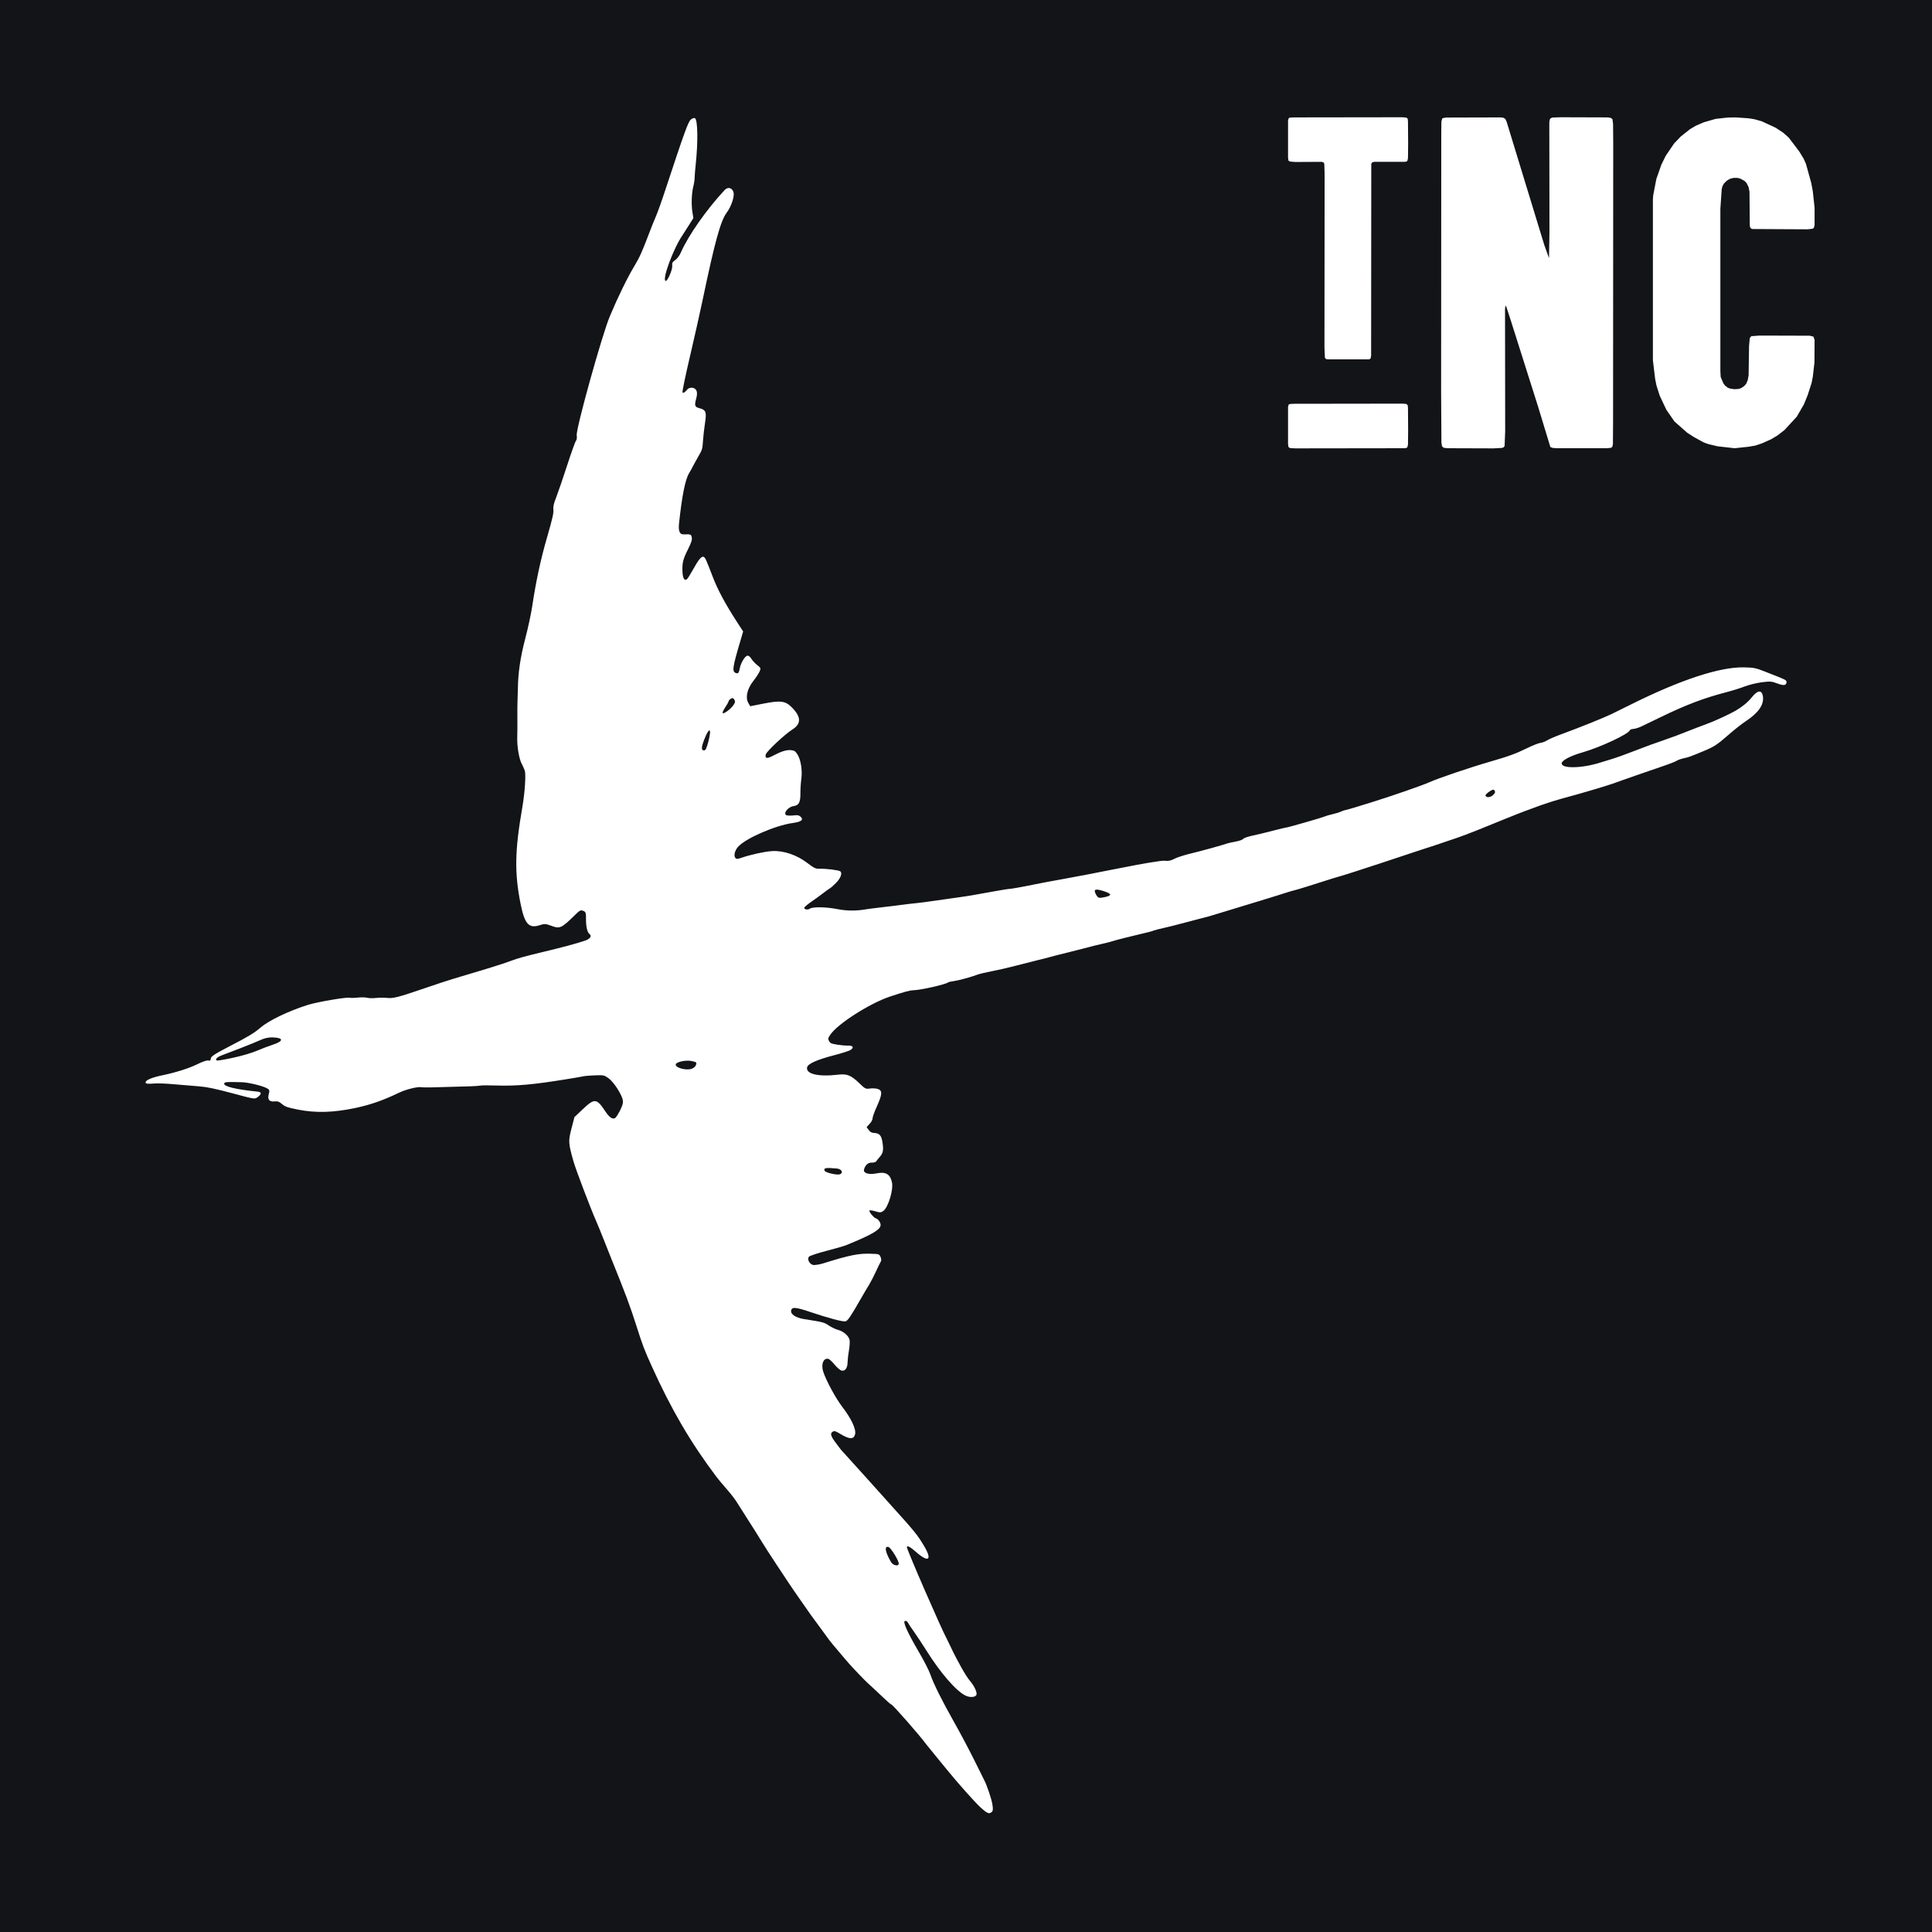
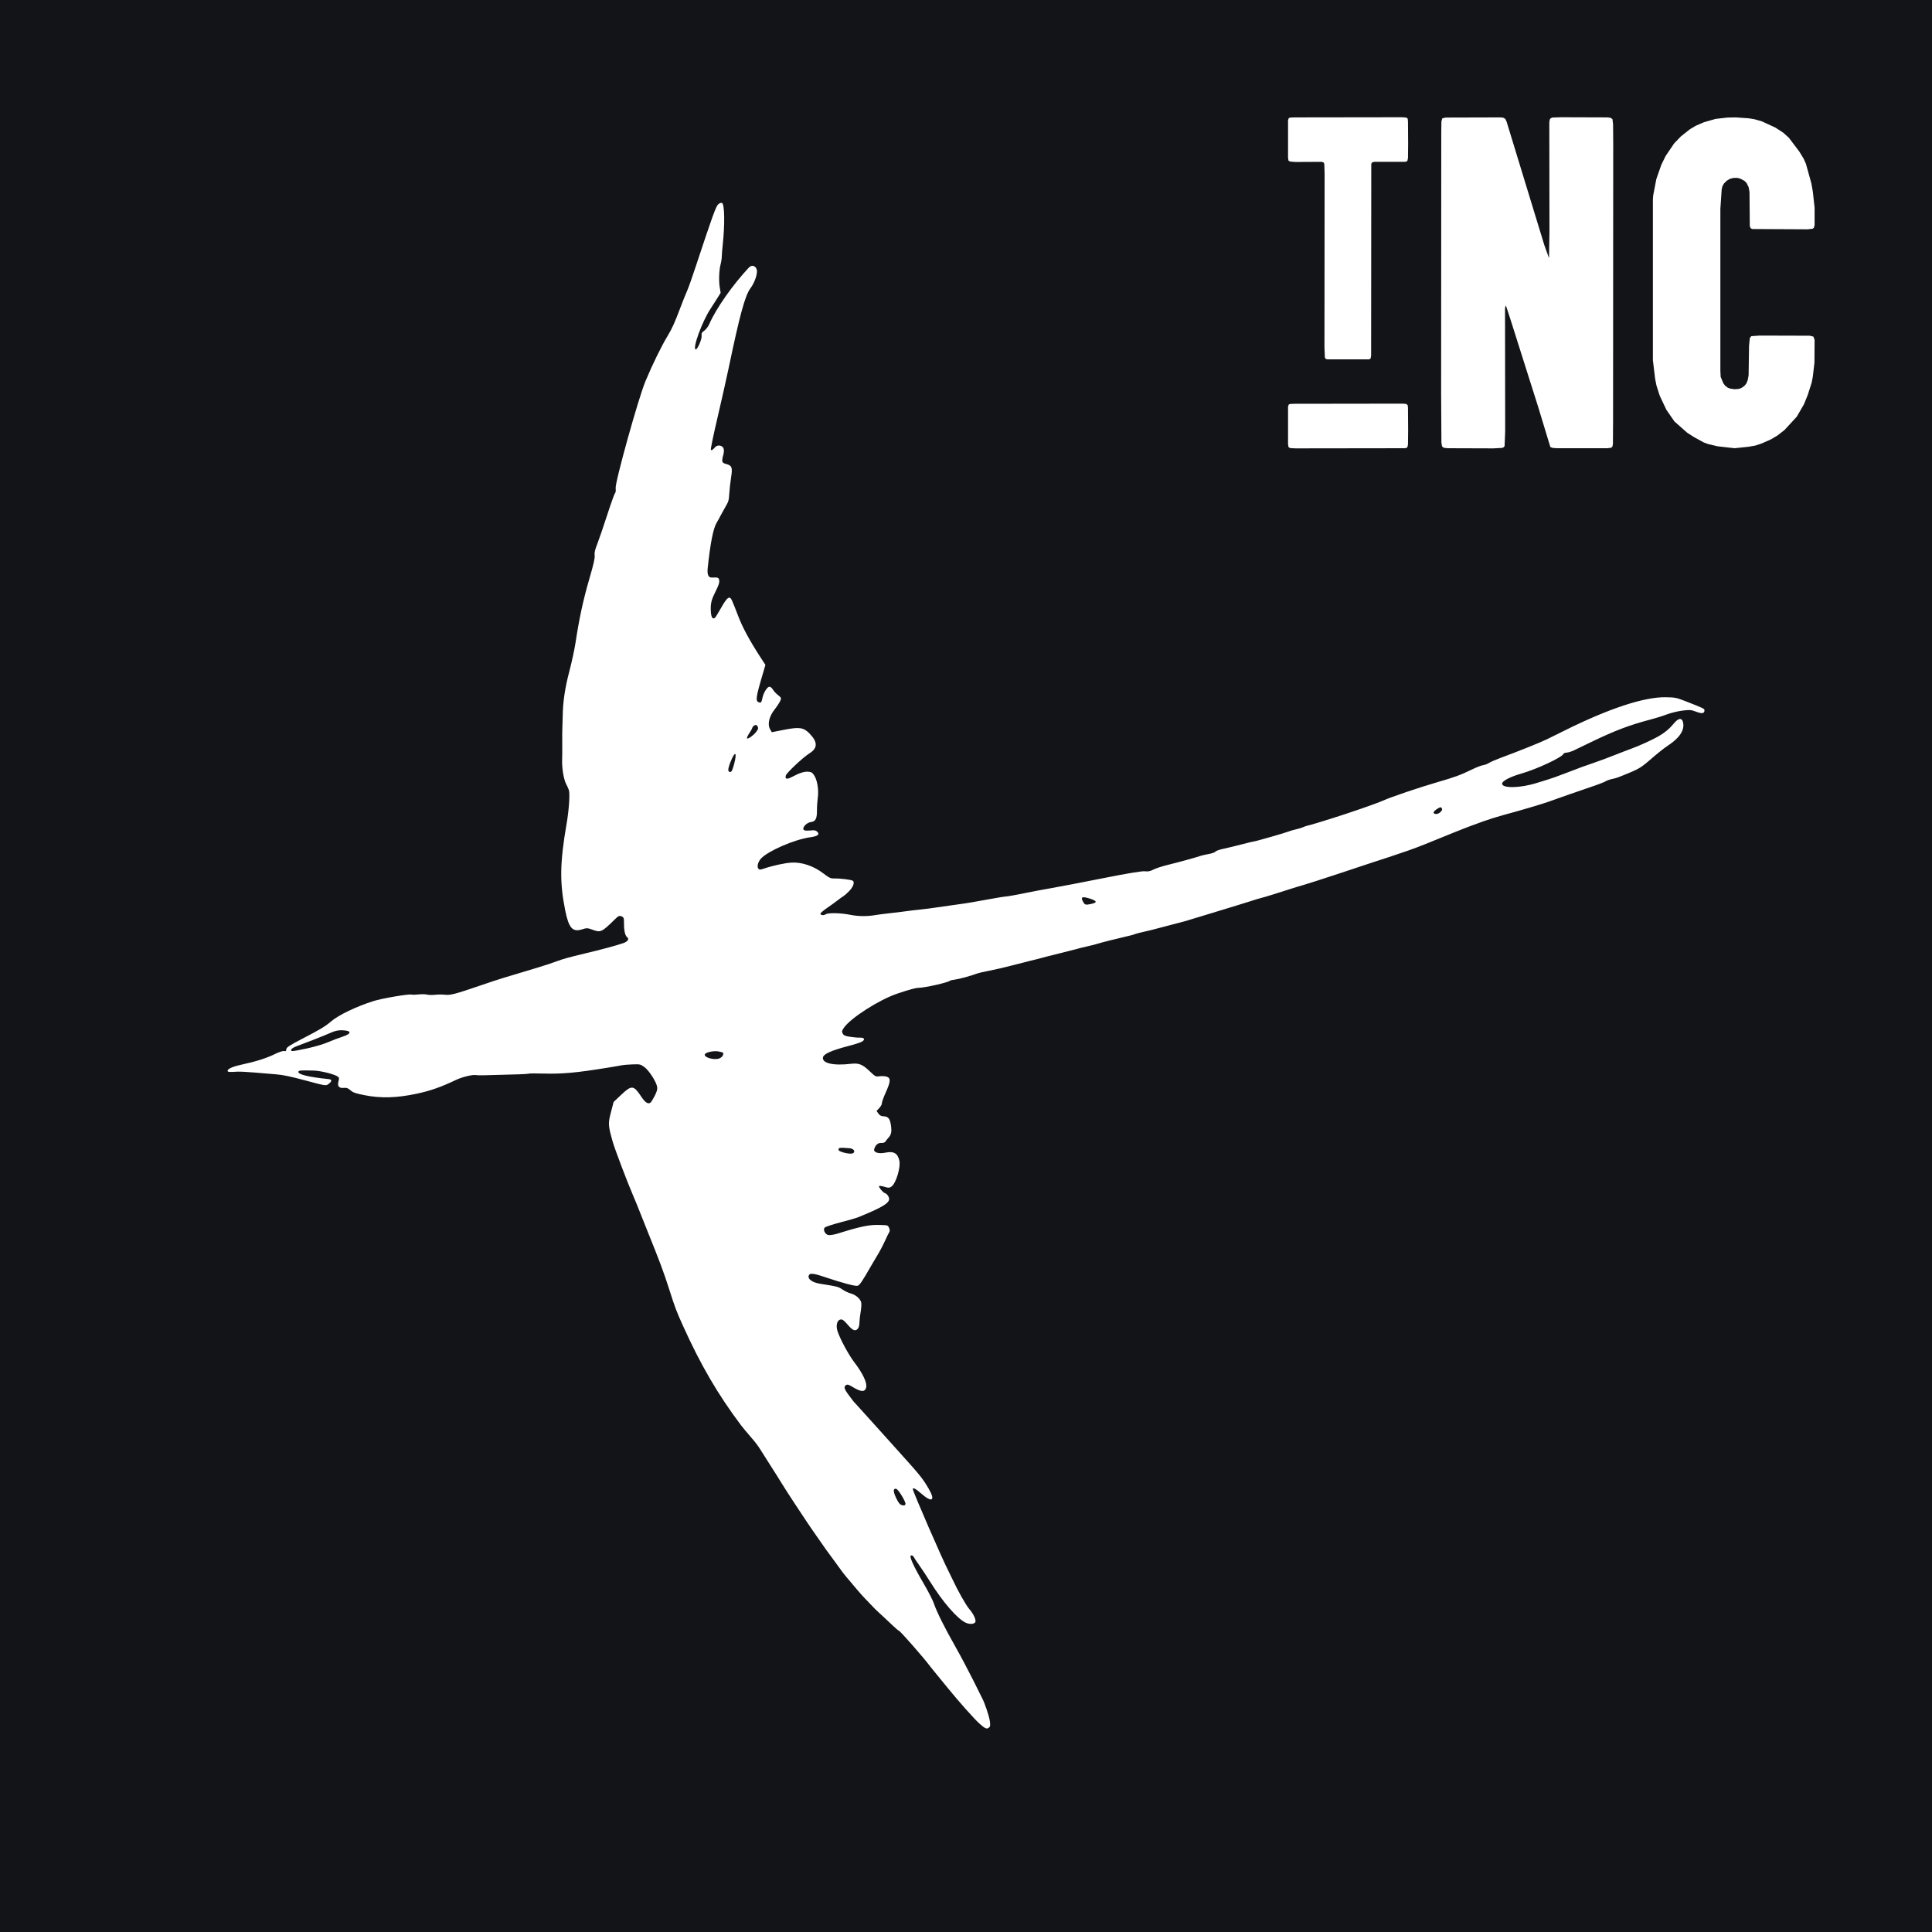
<svg xmlns="http://www.w3.org/2000/svg" viewBox="0 0 1300 1300" width="1300" height="1300" role="img" aria-label="The New Critic">
-   <path fill="#121417" fill-rule="evenodd" d="M0 0H1300V1300H0Z M867.2 79.4 868.4 79.1 871.0 79.0 943.6 78.9 946.2 79.1 947.2 79.8 947.4 81.7 947.5 96.8 947.4 106.4 947.0 108.2 946.4 108.7 945.0 108.9 924.6 108.9 923.3 109.3 922.7 110.2 922.6 239.2 922.3 241.1 921.4 241.8 893.5 241.8 892.2 241.6 891.5 240.7 891.2 233.9 891.3 117.2 891.1 110.3 890.6 109.3 889.3 108.9 871.6 109.0 868.0 108.7 867.0 108.1 866.7 106.2 866.7 84.1 866.7 81.0Z M867.2 272.1 868.4 271.8 871.0 271.7 943.6 271.6 946.2 271.8 947.2 272.6 947.4 274.4 947.5 289.5 947.4 299.1 947.0 300.9 946.4 301.4 945.0 301.6 871.6 301.7 868.0 301.5 867.0 300.8 866.7 298.9 866.7 276.9 866.7 273.7Z M970.5 79.6 972.8 79.1 1009.5 79.0 1011.5 79.2 1012.9 80.0 1013.8 82.0 1039.1 164.8 1042.3 173.7 1042.6 155.8 1042.5 82.3 1042.8 80.4 1043.4 79.6 1044.5 79.1 1050.2 78.9 1081.8 79.0 1083.8 79.3 1085.0 80.2 1085.4 83.6 1085.5 96.8 1085.4 282.8 1085.3 298.9 1084.9 300.6 1084.1 301.3 1081.4 301.6 1047.6 301.6 1044.8 301.4 1043.2 300.8 1035.0 273.8 1016.6 215.7 1013.6 206.5 1013.0 205.6 1012.7 207.9 1012.8 290.2 1012.4 300.2 1011.7 301.0 1010.7 301.4 1004.9 301.7 974.1 301.6 971.4 301.3 970.3 300.3 969.9 297.8 969.7 263.9 969.8 89.0 969.9 81.7Z M1162.4 79.1 1167.9 79.0 1176.6 79.6 1180.4 80.2 1185.4 81.6 1194.7 85.9 1199.9 89.3 1203.7 92.7 1210.8 102.1 1213.7 106.9 1215.2 110.3 1218.8 123.3 1219.8 128.8 1221.0 139.8 1221.0 151.5 1220.5 153.3 1219.7 153.9 1216.4 154.3 1179.0 154.1 1178.0 153.6 1177.4 152.2 1177.2 129.1 1176.6 125.9 1175.2 123.1 1173.8 121.7 1171.0 120.2 1169.1 119.7 1166.5 119.7 1164.1 120.3 1161.9 121.6 1160.0 123.5 1159.0 125.3 1158.5 127.3 1157.6 140.5 1157.6 249.5 1157.8 253.6 1159.6 257.9 1160.7 259.4 1162.6 260.9 1164.3 261.5 1167.1 261.9 1169.9 261.7 1171.7 261.1 1173.7 259.7 1175.0 258.2 1176.0 255.8 1176.6 252.6 1176.9 232.7 1177.4 227.5 1178.4 226.2 1184.0 225.8 1217.8 225.9 1220.2 226.5 1221.0 228.7 1220.9 244.0 1219.8 253.5 1219.0 257.6 1216.3 266.0 1213.8 272.1 1209.0 280.4 1200.7 289.4 1195.9 293.1 1191.7 295.6 1185.4 298.4 1181.2 299.8 1176.6 300.6 1167.2 301.6 1155.7 300.3 1149.4 298.8 1146.4 297.7 1140.0 294.2 1135.3 291.2 1126.7 283.6 1121.3 275.8 1116.8 266.3 1114.6 259.4 1113.7 254.9 1112.2 242.4 1112.2 134.2 1112.4 131.5 1114.5 120.5 1117.9 110.8 1120.8 104.9 1126.5 96.5 1131.0 91.8 1137.2 86.9 1141.1 84.6 1146.4 82.3 1154.4 80.0Z M659.98 1216.35C656.18 1212.95 644.00 1199.26 636.59 1190.07C634.91 1187.99 631.29 1183.60 628.59 1180.29C625.86 1176.96 623.36 1173.91 623.05 1173.46C619.05 1167.93 600.93 1147.24 599.80 1146.94C599.36 1146.82 597.38 1145.16 595.42 1143.26C593.50 1141.41 590.05 1138.19 587.80 1136.11C585.50 1134.07 582.83 1131.53 581.80 1130.50C576.65 1125.29 571.64 1119.91 568.98 1116.74C561.40 1107.85 558.15 1103.91 557.38 1102.74C556.90 1102.04 554.31 1098.48 551.61 1094.84C548.92 1091.21 546.17 1087.49 545.55 1086.58C544.94 1085.67 541.87 1081.29 538.72 1076.83C535.59 1072.38 531.91 1066.99 530.52 1064.87C529.14 1062.77 525.35 1057.03 522.11 1052.18C518.86 1047.27 514.62 1040.69 512.64 1037.48C510.70 1034.26 506.60 1027.74 503.55 1023.01C500.50 1018.23 497.09 1012.87 495.97 1011.08C494.88 1009.28 492.28 1005.80 490.18 1003.40C485.75 998.29 483.23 995.24 481.96 993.56C464.71 970.68 451.62 948.29 438.49 919.17C433.56 908.34 432.39 905.23 428.16 891.92C424.00 878.85 420.83 870.38 411.56 847.48C408.85 840.75 406.02 833.60 405.24 831.60C404.47 829.58 402.63 825.13 401.16 821.70C396.97 812.08 387.50 787.10 385.86 781.40C382.43 769.24 382.33 767.79 384.53 759.38L386.53 751.67L392.21 746.29C400.05 738.88 401.50 739.00 407.28 747.77C410.06 752.03 412.35 753.50 414.10 752.15C414.63 751.75 416.04 749.49 417.26 747.12C418.91 743.73 419.36 742.25 419.09 740.46C418.61 736.76 412.97 728.01 409.52 725.55C406.51 723.43 406.27 723.37 400.61 723.57C397.38 723.67 393.82 723.95 392.71 724.19C391.56 724.44 386.89 725.27 382.37 725.99C358.59 729.87 347.97 730.82 333.55 730.42C328.60 730.25 323.87 730.27 323.02 730.50C322.17 730.68 319.08 730.88 316.19 730.96C313.29 731.04 308.78 731.18 306.18 731.24C292.20 731.71 284.64 731.83 283.65 731.57C281.47 731.02 273.45 732.92 268.95 735.06C257.49 740.52 249.72 743.26 239.15 745.53C224.39 748.66 212.45 749.00 200.45 746.62C193.32 745.20 191.84 744.66 189.78 742.90C187.80 741.22 186.96 740.94 184.89 741.12C181.20 741.51 179.87 739.89 180.83 736.29C181.52 733.73 181.36 733.24 179.72 732.32C176.57 730.58 167.10 728.30 162.51 728.19C152.27 727.93 151.16 728.01 150.86 729.08C150.35 731.02 158.61 733.06 173.24 734.52C176.19 734.80 176.19 736.19 173.26 738.31C171.40 739.67 171.28 739.65 156.09 735.57C144.84 732.56 139.06 731.35 134.19 731.00C130.60 730.74 123.33 730.13 118.05 729.65C112.76 729.16 106.80 728.88 104.82 729.02C98.80 729.45 97.67 729.26 97.99 728.05C98.38 726.62 102.76 724.86 109.47 723.49C118.70 721.55 127.45 718.76 133.14 715.91C136.13 714.42 139.28 713.35 140.15 713.57C141.36 713.91 141.73 713.61 141.83 712.28C141.93 710.86 144.13 709.41 153.67 704.44C167.14 697.47 170.86 695.25 175.26 691.47C181.02 686.60 193.92 680.38 207.05 676.20C213.20 674.24 233.23 670.81 235.29 671.35C236.04 671.55 238.49 671.51 240.75 671.25C243.03 671.01 245.86 671.05 247.03 671.37C248.20 671.69 250.93 671.76 253.07 671.51C255.21 671.27 258.50 671.25 260.38 671.47C264.54 671.94 267.59 671.17 285.98 664.89C293.81 662.20 302.08 659.47 304.40 658.81C310.13 657.13 323.16 653.21 327.87 651.76C337.93 648.65 339.77 648.04 344.11 646.42C348.80 644.69 353.14 643.50 364.65 640.73C378.07 637.52 387.80 634.93 393.74 632.91C397.04 631.78 398.43 629.80 396.73 628.55C395.18 627.42 394.27 623.66 394.31 618.47C394.35 614.17 394.15 613.52 392.43 612.87C390.81 612.21 390.09 612.55 387.50 615.09C377.54 624.87 376.88 625.17 370.43 622.75C367.24 621.56 366.21 621.52 363.26 622.51C355.93 624.95 353.04 621.82 350.35 608.45C346.11 587.40 346.37 572.59 351.42 543.45C353.14 533.63 353.99 521.06 353.10 518.50C352.74 517.43 351.83 515.37 351.02 513.87C349.22 510.48 347.81 501.99 348.05 495.77C348.13 493.19 348.19 487.63 348.13 483.53C348.07 479.39 348.13 473.92 348.23 471.33C348.35 468.79 348.45 465.27 348.47 463.55C348.56 452.97 350.15 442.16 353.40 429.82C355.26 422.75 357.40 412.87 358.13 407.86C360.74 390.59 363.83 376.25 368.27 360.98C371.68 349.22 372.63 345.04 372.35 342.98C372.11 340.94 372.55 338.94 374.33 334.44C375.56 331.22 378.90 321.59 381.66 313.02C384.43 304.46 387.08 297.07 387.56 296.58C388.09 296.06 388.29 294.44 388.07 292.82C387.50 288.52 405.05 225.48 410.33 212.83C415.80 199.80 422.16 186.77 427.03 178.71C430.28 173.34 432.22 169.02 436.79 156.94C438.34 152.80 440.47 147.53 441.50 145.20C442.51 142.90 445.41 134.80 447.88 127.22C460.56 88.82 463.01 82.08 464.79 80.50C465.70 79.67 466.97 79.21 467.59 79.53C469.53 80.48 469.78 95.35 468.10 110.98C467.74 114.15 467.45 117.97 467.41 119.49C467.41 120.98 466.99 123.73 466.50 125.53C465.37 129.87 465.09 137.95 465.92 142.84L466.56 146.72L463.47 151.65C461.78 154.35 459.88 157.32 459.25 158.23C453.03 167.38 445.27 188.33 447.90 189.04C449.11 189.36 452.59 181.44 452.34 178.90C452.14 176.90 452.40 176.35 454.38 174.96C455.64 174.07 457.27 171.91 458.10 169.99C463.09 158.49 475.55 140.76 487.63 127.85C489.75 125.61 492.56 126.25 493.53 129.26C494.42 131.91 492.10 138.94 488.95 143.14C484.82 148.64 480.89 163.04 472.60 202.73C471.01 210.33 467.25 227.03 464.26 239.84C461.23 252.67 458.99 263.51 459.25 263.98C459.72 264.77 460.44 264.32 462.67 261.88C463.29 261.19 464.69 260.75 465.78 260.89C468.70 261.33 469.65 263.63 468.56 267.78C467.17 272.93 467.41 273.80 470.58 274.64C474.99 275.82 475.53 277.15 474.42 284.36C473.86 287.87 473.25 293.37 473.03 296.56C472.72 301.81 472.46 302.76 470.28 306.46C468.99 308.68 467.29 311.79 466.50 313.29C465.74 314.84 464.46 317.14 463.65 318.44C461.07 322.66 458.85 333.81 456.89 352.43C456.38 357.42 457.39 359.71 460.08 359.58C464.62 359.36 465.15 359.58 465.49 361.67C465.76 363.28 465.21 364.96 463.09 369.28C459.57 376.31 458.97 378.69 459.21 384.57C459.41 389.26 460.65 391.22 462.38 389.58C462.85 389.16 464.95 385.72 467.03 382.01C471.47 374.11 473.27 372.92 475.03 376.69C475.65 377.97 477.69 383.12 479.59 388.13C482.93 396.89 488.12 406.53 496.22 419.01L500.04 424.89L498.48 430.24C492.70 449.64 492.40 452.12 495.41 452.93C496.84 453.31 497.11 452.91 497.91 449.15C498.64 445.72 501.37 441.37 502.92 441.21C503.75 441.11 504.76 441.92 505.65 443.37C506.44 444.65 508.24 446.53 509.61 447.60C511.93 449.37 512.05 449.70 511.13 451.80C510.56 453.05 508.66 456.00 506.82 458.32C502.74 463.53 501.43 469.39 503.53 472.99L504.80 475.21L514.20 473.35C525.31 471.19 528.52 471.63 532.86 476.02C539.18 482.44 539.26 487.03 533.08 490.93C528.01 494.14 515.85 505.55 515.29 507.61C514.56 510.38 516.07 510.68 520.01 508.58C525.65 505.57 529.26 504.46 532.27 504.76C534.52 504.96 535.24 505.49 536.66 507.75C538.88 511.35 539.99 518.48 539.20 524.09C538.84 526.60 538.56 530.90 538.58 533.65C538.62 539.87 537.55 541.93 534.03 542.39C530.07 542.92 526.46 547.83 529.47 548.64C530.27 548.84 532.38 548.86 534.11 548.66C536.62 548.35 537.63 548.56 538.68 549.53C540.92 551.65 539.24 552.98 533.35 553.79C521.63 555.44 501.95 563.99 496.70 569.71C494.52 572.13 493.59 575.54 494.70 577.12C495.41 578.13 496.14 578.15 498.80 577.22C505.15 575.04 514.32 573.02 519.45 572.69C527.10 572.19 536.15 575.24 543.22 580.67C547.79 584.15 548.72 584.59 551.26 584.55C555.83 584.43 564.23 585.46 565.38 586.29C566.98 587.44 565.62 591.06 562.33 594.31C560.76 595.92 558.96 597.46 558.41 597.74C557.85 598.03 555.89 599.44 554.03 600.89C552.17 602.35 548.56 604.95 546.03 606.67C543.51 608.43 541.34 610.25 541.20 610.71C540.88 611.94 543.53 612.45 544.94 611.42C546.84 610.08 555.97 610.23 563.54 611.74C569.75 612.97 576.45 613.01 583.04 611.80C583.95 611.62 588.89 611.01 594.03 610.41C599.18 609.84 605.01 609.10 607.03 608.81C609.05 608.53 613.28 608.02 616.41 607.72C619.52 607.40 624.83 606.71 628.20 606.19C631.60 605.66 638.04 604.77 642.55 604.15C647.05 603.54 652.20 602.77 654.02 602.43C655.86 602.13 662.12 600.99 667.96 599.94C673.80 598.89 678.74 598.09 678.93 598.13C679.49 598.29 688.28 596.73 695.75 595.16C699.63 594.35 708.03 592.77 714.38 591.66C720.74 590.55 738.23 587.20 753.24 584.21C770.35 580.79 781.74 578.92 783.74 579.18C785.93 579.52 787.86 579.12 790.11 577.93C791.86 576.96 796.93 575.34 801.30 574.29C808.25 572.63 822.10 568.82 825.98 567.48C826.69 567.22 829.15 566.72 831.48 566.27C833.78 565.87 836.04 565.08 836.45 564.51C836.87 563.93 839.58 562.96 842.47 562.35C845.35 561.77 851.64 560.25 856.44 558.98C861.25 557.75 865.31 556.76 865.49 556.82C866.02 556.96 889.13 550.33 891.01 549.51C892.00 549.06 894.48 548.33 896.56 547.87C898.64 547.40 901.17 546.64 902.16 546.17C903.15 545.71 904.52 545.20 905.19 545.10C905.85 545.00 909.02 544.11 912.20 543.14C915.39 542.15 920.40 540.62 923.37 539.69C935.47 535.97 957.59 528.30 961.77 526.36C967.34 523.79 988.77 516.52 1002.47 512.56C1015.34 508.84 1019.84 507.19 1027.78 503.31C1031.28 501.59 1035.23 500.04 1036.59 499.85C1037.94 499.67 1039.90 498.92 1040.99 498.20C1042.06 497.49 1045.98 495.77 1049.74 494.38C1062.99 489.49 1078.95 483.09 1084.26 480.52C1087.21 479.07 1093.13 476.16 1097.39 474.04C1130.64 457.47 1157.10 448.75 1173.34 449.05C1180.13 449.17 1181.30 449.43 1187.56 451.88C1202.33 457.66 1202.19 457.57 1202.09 459.15C1201.90 461.31 1200.09 461.49 1195.68 459.80C1192.23 458.46 1190.86 458.38 1185.40 459.09C1181.93 459.55 1176.82 460.81 1174.09 461.86C1171.30 462.95 1165.83 464.67 1161.85 465.70C1146.09 469.84 1134.90 474.10 1117.47 482.52C1112.07 485.13 1106.26 487.94 1104.50 488.78C1102.76 489.61 1100.36 490.38 1099.13 490.46C1097.91 490.56 1096.82 490.93 1096.72 491.33C1096.06 493.81 1076.91 502.80 1064.91 506.24C1056.93 508.50 1050.95 511.63 1050.83 513.57C1050.53 517.39 1064.73 517.06 1077.31 512.96C1079.29 512.32 1082.76 511.25 1085.01 510.60C1087.29 509.93 1093.09 507.87 1097.93 505.97C1107.99 502.08 1113.09 500.20 1121.08 497.49C1124.22 496.46 1130.42 494.12 1134.90 492.32C1139.39 490.52 1145.04 488.38 1147.49 487.49C1152.96 485.57 1163.59 480.70 1168.01 478.12C1172.59 475.41 1176.05 472.54 1178.82 469.13C1182.69 464.30 1185.46 464.06 1186.21 468.44C1187.14 474.02 1183.26 479.67 1174.72 485.27C1172.07 486.99 1166.43 491.45 1162.19 495.21C1155.83 500.78 1153.20 502.50 1147.59 504.86C1136.92 509.31 1136.56 509.43 1132.94 510.22C1131.08 510.62 1128.92 511.39 1128.17 511.93C1127.39 512.48 1122.48 514.38 1117.25 516.11C1112.01 517.87 1104.98 520.30 1101.63 521.49C1098.28 522.68 1093.98 524.17 1092.08 524.84C1090.18 525.49 1087.09 526.58 1085.21 527.29C1080.93 528.84 1062.99 534.15 1051.92 537.10C1047.35 538.33 1040.59 540.46 1036.91 541.79C1033.21 543.14 1028.67 544.80 1026.77 545.51C1023.32 546.74 1007.54 553.08 993.62 558.78C989.50 560.45 983.44 562.74 980.17 563.85C966.11 568.63 963.71 569.42 954.56 572.37C952.90 572.92 941.24 576.75 928.66 580.96C916.05 585.12 903.99 589.00 901.83 589.56C899.65 590.17 895.37 591.48 892.26 592.49C885.11 594.85 871.86 598.93 870.68 599.14C870.18 599.22 868.62 599.66 867.21 600.11C865.80 600.57 862.50 601.60 859.92 602.41C857.31 603.18 853.82 604.29 852.18 604.81C850.53 605.32 846.75 606.49 843.78 607.38C837.11 609.36 833.25 610.53 823.86 613.44C813.48 616.65 814.10 616.47 803.88 619.09C798.75 620.41 793.42 621.82 792.01 622.20C790.61 622.61 786.83 623.54 783.60 624.27C780.37 624.97 777.14 625.82 776.41 626.10C775.68 626.43 774.31 626.85 773.40 627.05C763.56 629.34 750.21 632.69 748.45 633.34C747.20 633.76 743.57 634.71 740.39 635.38C737.20 636.10 734.01 636.89 733.32 637.13C732.60 637.35 726.52 638.91 719.77 640.59C713.04 642.22 706.98 643.80 706.24 644.04C705.55 644.28 702.12 645.15 698.64 645.96C695.19 646.81 688.34 648.55 683.47 649.82C678.54 651.13 671.37 652.75 667.51 653.49C663.63 654.22 659.27 655.25 657.82 655.78C653.35 657.45 645.11 659.72 641.74 660.16C639.96 660.38 638.26 660.79 637.96 661.03C636.24 662.42 619.80 666.16 614.55 666.32C612.08 666.38 608.04 667.51 598.71 670.62C585.06 675.23 563.77 688.84 558.74 696.16C557.16 698.48 557.02 698.94 557.83 700.48C558.55 701.91 559.38 702.30 563.28 702.92C565.79 703.33 569.06 703.61 570.51 703.55C573.93 703.45 574.84 704.80 572.45 706.40C571.52 707.09 566.55 708.68 561.44 709.99C549.85 713.02 543.77 715.69 543.12 718.07C541.91 722.62 550.60 724.72 563.97 723.12C569.81 722.42 572.63 723.53 577.81 728.50C582.25 732.76 582.43 732.82 585.24 732.46C586.83 732.21 589.18 732.34 590.39 732.66C593.88 733.59 593.78 736.19 590.03 744.48C588.33 748.21 587.04 751.85 587.12 752.60C587.18 753.34 586.33 754.94 585.18 756.17L583.12 758.39L584.49 760.29C585.48 761.69 586.51 762.25 588.07 762.33C591.78 762.49 593.06 763.93 593.82 768.74C594.61 773.87 594.21 775.99 591.95 778.47C591.04 779.48 590.01 780.77 589.66 781.38C589.28 781.95 587.93 782.39 586.59 782.31C584.19 782.15 582.19 783.91 581.38 786.92C580.71 789.38 584.61 790.59 589.68 789.56C595.96 788.25 598.95 789.97 600.19 795.62C601.24 800.51 597.72 812.21 594.45 814.77C592.87 815.96 592.07 816.02 588.87 815.03C586.85 814.41 585.08 814.21 584.98 814.61C584.73 815.52 587.97 819.40 589.24 819.74C591.10 820.23 592.93 823.15 592.47 824.85C591.66 827.88 585.91 831.11 569.20 837.92C567.97 838.43 562.11 840.12 556.17 841.66C550.27 843.19 544.94 844.97 544.37 845.56C542.94 847.11 544.52 850.46 547.00 851.13C548.03 851.41 551.26 850.91 554.15 850.02C571.64 844.55 577.93 843.27 586.11 843.62C591.60 843.80 591.60 843.80 592.53 845.84C593.02 846.99 593.10 848.36 592.65 848.93C592.25 849.50 590.77 852.53 589.38 855.60C587.97 858.71 585.86 862.73 584.73 864.60C583.56 866.46 581.12 870.58 579.30 873.78C572.35 885.92 570.43 888.76 568.92 889.09C567.14 889.51 557.48 886.95 545.06 882.76C535.65 879.57 532.98 879.33 532.38 881.63C531.69 884.20 535.24 886.64 540.96 887.57C554.11 889.65 554.49 889.75 557.67 891.90C559.42 893.07 562.17 894.38 563.83 894.82C567.64 895.83 571.16 898.94 571.68 901.73C571.91 902.94 571.70 906.10 571.22 908.70C570.76 911.37 570.35 914.94 570.31 916.74C570.25 920.64 568.57 922.84 566.17 922.20C565.24 921.95 563.20 920.20 561.58 918.22C559.99 916.30 558.13 914.56 557.46 914.38C554.05 913.47 552.25 918.16 554.03 923.29C556.17 929.49 562.37 940.88 566.53 946.33C572.96 954.74 576.25 961.77 575.34 965.20C574.41 968.66 571.56 968.55 565.40 964.84C562.19 962.90 561.52 962.68 560.35 963.32C558.43 964.43 558.92 966.29 562.31 970.78C563.93 972.94 565.56 975.06 565.87 975.50C566.21 975.91 567.79 977.66 569.40 979.38C571.00 981.12 577.30 988.05 583.36 994.83C589.42 1001.60 596.17 1009.10 598.33 1011.50C615.66 1030.69 617.30 1032.69 621.90 1040.45C627.44 1049.82 624.77 1051.66 616.35 1044.26C612.51 1040.83 610.15 1039.66 610.25 1041.11C610.35 1043.13 633.23 1095.67 637.05 1102.70C637.44 1103.41 638.51 1105.59 639.42 1107.55C643.96 1117.27 649.86 1127.71 652.44 1130.74C655.80 1134.60 657.88 1139.32 656.87 1140.70C655.80 1142.17 652.42 1142.25 649.64 1140.90C643.43 1137.93 632.75 1125.63 623.34 1110.58C620.61 1106.26 616.83 1100.54 614.95 1097.89C613.05 1095.29 611.26 1092.54 610.91 1091.81C610.59 1091.11 609.74 1090.56 609.01 1090.66C607.18 1090.84 610.41 1098.12 618.33 1111.67C621.74 1117.51 625.23 1124.28 626.04 1126.74C628.08 1132.80 633.90 1144.48 642.04 1158.86C645.82 1165.52 651.78 1176.76 655.31 1183.83C658.81 1190.90 661.94 1197.20 662.26 1197.80C664.06 1201.24 667.05 1210.09 667.70 1213.84C668.28 1217.16 668.20 1218.45 667.35 1219.22C665.65 1220.79 664.42 1220.35 659.98 1216.35ZM604.73 1052.28C605.16 1050.71 599.50 1041.38 597.86 1040.93C595.48 1040.28 595.42 1042.77 597.70 1047.60C599.56 1051.48 600.53 1052.67 602.23 1053.11C603.82 1053.54 604.45 1053.35 604.73 1052.28ZM157.06 711.69C162.61 710.50 169.72 708.42 172.90 707.02C176.11 705.65 180.96 703.79 183.68 702.92C191.00 700.52 190.89 698.28 183.44 698.04C180.79 697.93 177.91 698.56 175.08 699.89C172.69 700.96 166.61 703.47 161.56 705.39C156.47 707.33 150.86 709.49 149.04 710.18C145.81 711.43 144.35 713.15 146.13 713.61C146.62 713.75 151.54 712.90 157.06 711.69ZM565.16 790.13C567.73 789.16 566.27 786.55 563.10 786.27C555.48 785.60 554.21 785.80 554.80 787.68C555.18 789.00 563.22 790.90 565.16 790.13ZM465.61 719.08C466.97 718.56 468.10 717.45 468.38 716.42C468.83 714.78 468.64 714.62 465.13 713.91C461.49 713.17 455.13 714.52 454.71 716.13C454.08 718.46 461.90 720.58 465.61 719.08ZM743.49 603.62C748.35 602.59 748.11 601.38 742.64 599.62C737.02 597.82 735.61 598.35 737.32 601.58C738.80 604.37 739.26 604.53 743.49 603.62ZM476.60 499.17C479.11 489.65 477.31 488.74 473.80 497.79C471.76 503.07 471.78 505.11 473.94 504.90C474.81 504.80 475.47 503.35 476.60 499.17ZM493.45 474.54C494.74 472.66 494.86 472.10 494.14 470.89C493.47 469.67 493.07 469.53 491.94 470.06C491.17 470.40 490.40 471.27 490.20 472.00C490.02 472.70 488.97 474.54 487.92 476.08C486.86 477.65 486.10 479.29 486.24 479.73C486.58 480.87 491.51 477.33 493.45 474.54ZM1004.71 534.90C1006.09 533.51 1006.25 532.98 1005.66 531.99C1005.10 531.00 1004.45 531.14 1002.13 532.64C1000.59 533.67 999.42 534.88 999.56 535.32C1000.03 536.90 1003.04 536.64 1004.71 534.90Z" />
+   <path fill="#121417" fill-rule="evenodd" d="M0 0H1300V1300H0Z M867.2 79.4 868.4 79.1 871.0 79.0 943.6 78.9 946.2 79.1 947.2 79.8 947.4 81.7 947.5 96.8 947.4 106.4 947.0 108.2 946.4 108.7 945.0 108.9 924.6 108.9 923.3 109.3 922.7 110.2 922.6 239.2 922.3 241.1 921.4 241.8 893.5 241.8 892.2 241.6 891.5 240.7 891.2 233.9 891.3 117.2 891.1 110.3 890.6 109.3 889.3 108.9 871.6 109.0 868.0 108.7 867.0 108.1 866.7 106.2 866.7 84.1 866.7 81.0Z M867.2 272.1 868.4 271.8 871.0 271.7 943.6 271.6 946.2 271.8 947.2 272.6 947.4 274.4 947.5 289.5 947.4 299.1 947.0 300.9 946.4 301.4 945.0 301.6 871.6 301.7 868.0 301.5 867.0 300.8 866.7 298.9 866.7 276.9 866.7 273.7Z M970.5 79.6 972.8 79.1 1009.5 79.0 1011.5 79.2 1012.9 80.0 1013.8 82.0 1039.1 164.8 1042.3 173.7 1042.6 155.8 1042.5 82.3 1042.8 80.4 1043.4 79.6 1044.5 79.1 1050.2 78.9 1081.8 79.0 1083.8 79.3 1085.0 80.2 1085.4 83.6 1085.5 96.8 1085.4 282.8 1085.3 298.9 1084.9 300.6 1084.1 301.3 1081.4 301.6 1047.6 301.6 1044.8 301.4 1043.2 300.8 1035.0 273.8 1016.6 215.7 1013.6 206.5 1013.0 205.6 1012.7 207.9 1012.8 290.2 1012.4 300.2 1011.7 301.0 1010.7 301.4 1004.9 301.7 974.1 301.6 971.4 301.3 970.3 300.3 969.9 297.8 969.7 263.9 969.8 89.0 969.9 81.7Z M1162.4 79.1 1167.9 79.0 1176.6 79.6 1180.4 80.2 1185.4 81.6 1194.7 85.9 1199.9 89.3 1203.7 92.7 1210.8 102.1 1213.7 106.9 1215.2 110.3 1218.8 123.3 1219.8 128.8 1221.0 139.8 1221.0 151.5 1220.5 153.3 1219.7 153.9 1216.4 154.3 1179.0 154.1 1178.0 153.6 1177.4 152.2 1177.2 129.1 1176.6 125.9 1175.2 123.1 1173.8 121.7 1171.0 120.2 1169.1 119.7 1166.5 119.7 1164.1 120.3 1161.9 121.6 1160.0 123.5 1159.0 125.3 1158.5 127.3 1157.6 140.5 1157.6 249.5 1157.8 253.6 1159.6 257.9 1160.7 259.4 1162.6 260.9 1164.3 261.5 1167.1 261.9 1169.9 261.7 1171.7 261.1 1173.7 259.7 1175.0 258.2 1176.0 255.8 1176.6 252.6 1176.9 232.7 1177.4 227.5 1178.4 226.2 1184.0 225.8 1217.8 225.9 1220.2 226.5 1221.0 228.7 1220.9 244.0 1219.8 253.5 1219.0 257.6 1216.3 266.0 1213.8 272.1 1209.0 280.4 1200.7 289.4 1195.9 293.1 1191.7 295.6 1185.4 298.4 1181.2 299.8 1176.6 300.6 1167.2 301.6 1155.7 300.3 1149.4 298.8 1146.4 297.7 1140.0 294.2 1135.3 291.2 1126.7 283.6 1121.3 275.8 1116.8 266.3 1114.6 259.4 1113.7 254.9 1112.2 242.4 1112.2 134.2 1112.4 131.5 1114.5 120.5 1117.9 110.8 1120.8 104.9 1126.5 96.5 1131.0 91.8 1137.2 86.9 1141.1 84.6 1146.4 82.3 1154.4 80.0Z M658.98 1159.71C655.56 1156.66 644.60 1144.33 637.93 1136.06C636.42 1134.19 633.17 1130.24 630.73 1127.26C628.27 1124.26 626.02 1121.52 625.75 1121.12C622.15 1116.14 605.84 1097.52 604.82 1097.25C604.42 1097.14 602.64 1095.65 600.88 1093.94C599.15 1092.26 596.04 1089.37 594.02 1087.50C591.95 1085.67 589.55 1083.37 588.62 1082.45C583.99 1077.76 579.48 1072.92 577.08 1070.07C570.26 1062.07 567.34 1058.52 566.64 1057.47C566.21 1056.83 563.88 1053.63 561.45 1050.36C559.03 1047.09 556.55 1043.74 555.99 1042.92C555.45 1042.11 552.68 1038.16 549.85 1034.14C547.03 1030.14 543.72 1025.29 542.47 1023.38C541.23 1021.49 537.81 1016.33 534.90 1011.96C531.98 1007.55 528.16 1001.62 526.38 998.73C524.63 995.84 520.94 989.97 518.19 985.71C515.45 981.40 512.38 976.59 511.38 974.97C510.40 973.35 508.05 970.22 506.16 968.06C502.18 963.46 499.91 960.71 498.76 959.21C483.23 938.61 471.45 918.46 459.64 892.25C455.20 882.50 454.15 879.70 450.35 867.72C446.60 855.96 443.75 848.34 435.40 827.73C432.97 821.67 430.42 815.24 429.71 813.44C429.02 811.62 427.37 807.62 426.04 804.53C422.28 795.88 413.75 773.39 412.28 768.26C409.19 757.32 409.10 756.01 411.08 748.44L412.88 741.50L417.99 736.66C425.04 729.99 426.35 730.10 431.55 737.99C434.06 741.83 436.11 743.15 437.69 741.94C438.17 741.57 439.44 739.54 440.53 737.41C442.02 734.36 442.42 733.03 442.18 731.41C441.75 728.08 436.68 720.21 433.57 717.99C430.86 716.08 430.64 716.03 425.55 716.21C422.64 716.30 419.44 716.56 418.44 716.78C417.41 716.99 413.21 717.74 409.13 718.39C387.74 721.88 378.17 722.74 365.19 722.37C360.74 722.23 356.48 722.25 355.72 722.45C354.96 722.61 352.18 722.79 349.58 722.87C346.96 722.94 342.90 723.07 340.56 723.12C327.98 723.54 321.18 723.65 320.29 723.41C318.32 722.92 311.11 724.63 307.05 726.56C296.74 731.46 289.75 733.94 280.24 735.97C266.95 738.79 256.20 739.10 245.40 736.95C238.99 735.68 237.66 735.19 235.81 733.61C234.02 732.10 233.26 731.85 231.41 732.01C228.08 732.36 226.88 730.90 227.75 727.66C228.37 725.36 228.22 724.92 226.75 724.08C223.92 722.52 215.39 720.47 211.26 720.37C202.04 720.14 201.04 720.21 200.77 721.17C200.32 722.92 207.75 724.76 220.92 726.07C223.57 726.32 223.57 727.57 220.93 729.48C219.26 730.70 219.15 730.68 205.48 727.01C195.35 724.30 190.16 723.21 185.77 722.90C182.54 722.67 175.99 722.12 171.25 721.68C166.48 721.25 161.12 720.99 159.34 721.12C153.92 721.50 152.90 721.34 153.20 720.25C153.54 718.96 157.49 717.38 163.52 716.14C171.83 714.39 179.70 711.88 184.83 709.32C187.52 707.98 190.36 707.01 191.14 707.21C192.23 707.52 192.55 707.25 192.65 706.05C192.74 704.78 194.72 703.47 203.30 699.00C215.43 692.72 218.77 690.72 222.73 687.32C227.91 682.94 239.53 677.34 251.35 673.58C256.88 671.82 274.91 668.73 276.76 669.22C277.44 669.40 279.64 669.36 281.67 669.13C283.73 668.91 286.27 668.94 287.33 669.23C288.38 669.53 290.84 669.58 292.76 669.36C294.69 669.14 297.65 669.13 299.34 669.33C303.09 669.74 305.83 669.05 322.38 663.40C329.43 660.98 336.87 658.53 338.96 657.93C344.12 656.42 355.85 652.89 360.08 651.58C369.14 648.78 370.79 648.24 374.70 646.78C378.92 645.22 382.83 644.15 393.19 641.66C405.26 638.76 414.02 636.44 419.37 634.62C422.33 633.60 423.59 631.82 422.06 630.69C420.66 629.67 419.84 626.29 419.88 621.62C419.91 617.75 419.73 617.17 418.19 616.59C416.73 615.99 416.08 616.29 413.75 618.58C404.79 627.38 404.19 627.66 398.39 625.48C395.52 624.40 394.59 624.37 391.93 625.26C385.34 627.46 382.74 624.64 380.32 612.60C376.50 593.66 376.74 580.33 381.28 554.10C382.83 545.27 383.59 533.96 382.79 531.65C382.46 530.68 381.65 528.83 380.92 527.48C379.30 524.43 378.03 516.80 378.25 511.20C378.32 508.87 378.37 503.87 378.32 500.18C378.26 496.45 378.32 491.52 378.41 489.20C378.52 486.91 378.61 483.74 378.63 482.20C378.70 472.67 380.14 462.95 383.06 451.84C384.74 445.48 386.66 436.58 387.32 432.08C389.66 416.53 392.44 403.62 396.44 389.88C399.52 379.30 400.37 375.54 400.12 373.68C399.90 371.85 400.30 370.05 401.90 365.99C403.01 363.10 406.01 354.43 408.50 346.72C410.99 339.01 413.37 332.36 413.81 331.92C414.28 331.45 414.46 330.00 414.26 328.54C413.75 324.67 429.55 267.93 434.29 256.55C439.22 244.82 444.95 233.10 449.33 225.84C452.26 221.01 454.00 217.12 458.11 206.24C459.51 202.52 461.42 197.77 462.35 195.68C463.26 193.61 465.87 186.32 468.09 179.50C479.51 144.94 481.71 138.87 483.31 137.45C484.13 136.71 485.27 136.29 485.83 136.58C487.58 137.43 487.80 150.81 486.29 164.88C485.96 167.74 485.71 171.18 485.67 172.54C485.67 173.88 485.29 176.36 484.85 177.97C483.83 181.88 483.58 189.16 484.33 193.55L484.91 197.05L482.13 201.48C480.60 203.92 478.89 206.59 478.33 207.41C472.73 215.64 465.75 234.50 468.11 235.13C469.20 235.42 472.33 228.30 472.11 226.01C471.93 224.21 472.16 223.72 473.94 222.46C475.07 221.66 476.54 219.72 477.29 217.99C481.78 207.64 493.00 191.68 503.87 180.07C505.78 178.05 508.31 178.63 509.18 181.34C509.98 183.72 507.89 190.05 505.05 193.83C501.34 198.77 497.80 211.73 490.34 247.46C488.91 254.29 485.53 269.33 482.83 280.86C480.11 292.40 478.09 302.16 478.33 302.58C478.74 303.29 479.40 302.89 481.40 300.69C481.96 300.07 483.22 299.67 484.20 299.80C486.83 300.20 487.69 302.27 486.71 306.00C485.45 310.63 485.67 311.42 488.53 312.18C492.49 313.23 492.98 314.43 491.98 320.92C491.47 324.09 490.92 329.03 490.73 331.90C490.45 336.63 490.22 337.49 488.25 340.81C487.09 342.81 485.56 345.61 484.85 346.96C484.16 348.36 483.02 350.43 482.29 351.59C479.96 355.39 477.96 365.43 476.20 382.19C475.74 386.68 476.65 388.74 479.07 388.63C483.16 388.43 483.63 388.63 483.94 390.50C484.18 391.95 483.69 393.46 481.78 397.35C478.62 403.68 478.07 405.82 478.29 411.11C478.47 415.33 479.58 417.10 481.14 415.62C481.56 415.24 483.45 412.15 485.33 408.81C489.33 401.70 490.94 400.62 492.52 404.02C493.09 405.17 494.92 409.81 496.63 414.31C499.63 422.20 504.31 430.88 511.60 442.11L515.03 447.40L513.63 452.22C508.43 469.67 508.16 471.91 510.87 472.64C512.16 472.98 512.40 472.62 513.12 469.24C513.78 466.15 516.23 462.24 517.63 462.09C518.38 462.00 519.29 462.73 520.09 464.04C520.79 465.18 522.41 466.87 523.65 467.84C525.74 469.44 525.85 469.73 525.01 471.62C524.50 472.75 522.79 475.40 521.14 477.49C517.47 482.18 516.29 487.45 518.18 490.69L519.32 492.69L527.78 491.02C537.77 489.07 540.67 489.47 544.57 493.42C550.26 499.20 550.34 503.32 544.77 506.83C540.21 509.72 529.27 519.99 528.76 521.85C528.10 524.34 529.47 524.61 533.01 522.72C538.08 520.01 541.34 519.01 544.05 519.29C546.06 519.47 546.72 519.94 547.99 521.98C549.99 525.21 550.99 531.63 550.28 536.68C549.96 538.94 549.70 542.81 549.72 545.28C549.76 550.88 548.79 552.74 545.63 553.16C542.07 553.63 538.81 558.05 541.52 558.77C542.25 558.95 544.14 558.97 545.70 558.79C547.96 558.52 548.86 558.70 549.81 559.57C551.83 561.48 550.32 562.68 545.01 563.41C534.47 564.90 516.76 572.59 512.03 577.73C510.07 579.92 509.23 582.99 510.23 584.41C510.87 585.32 511.52 585.33 513.92 584.50C519.63 582.53 527.88 580.72 532.50 580.43C539.39 579.97 547.54 582.72 553.90 587.61C558.01 590.73 558.85 591.13 561.14 591.10C565.24 590.99 572.81 591.91 573.84 592.66C575.28 593.70 574.06 596.95 571.10 599.88C569.68 601.33 568.06 602.71 567.57 602.97C567.06 603.22 565.30 604.50 563.63 605.80C561.95 607.11 558.70 609.46 556.43 611.00C554.16 612.59 552.21 614.22 552.08 614.64C551.79 615.75 554.17 616.20 555.45 615.28C557.15 614.08 565.37 614.20 572.19 615.57C577.77 616.68 583.81 616.71 589.73 615.62C590.55 615.46 595.01 614.91 599.62 614.37C604.26 613.86 609.51 613.19 611.33 612.93C613.15 612.68 616.95 612.22 619.77 611.95C622.57 611.66 627.35 611.04 630.38 610.57C633.44 610.09 639.24 609.29 643.29 608.73C647.35 608.19 651.98 607.50 653.62 607.19C655.27 606.91 660.91 605.90 666.16 604.95C671.42 604.00 675.87 603.28 676.03 603.31C676.54 603.46 684.45 602.06 691.18 600.64C694.67 599.91 702.23 598.50 707.94 597.50C713.67 596.50 729.41 593.48 742.92 590.79C758.32 587.72 768.57 586.02 770.37 586.26C772.33 586.57 774.08 586.21 776.10 585.13C777.68 584.26 782.24 582.81 786.17 581.86C792.42 580.37 804.89 576.93 808.38 575.73C809.02 575.50 811.24 575.04 813.33 574.64C815.40 574.28 817.44 573.57 817.80 573.06C818.18 572.54 820.62 571.66 823.22 571.12C825.82 570.59 831.47 569.23 835.80 568.08C840.13 566.97 843.78 566.08 843.94 566.14C844.42 566.26 865.21 560.30 866.91 559.55C867.80 559.15 870.03 558.50 871.91 558.08C873.78 557.66 876.05 556.97 876.94 556.55C877.83 556.14 879.07 555.68 879.67 555.59C880.27 555.50 883.12 554.70 885.98 553.83C888.85 552.94 893.36 551.56 896.03 550.72C906.92 547.37 926.83 540.47 930.59 538.72C935.61 536.41 954.90 529.87 967.22 526.30C978.80 522.96 982.86 521.47 990.00 517.98C993.15 516.43 996.71 515.03 997.93 514.87C999.15 514.70 1000.91 514.03 1001.89 513.38C1002.86 512.74 1006.38 511.20 1009.76 509.94C1021.69 505.54 1036.05 499.78 1040.83 497.47C1043.49 496.16 1048.81 493.54 1052.65 491.63C1082.57 476.73 1106.39 468.87 1121.01 469.15C1127.12 469.25 1128.17 469.49 1133.81 471.69C1147.10 476.89 1146.97 476.82 1146.88 478.24C1146.71 480.18 1145.08 480.34 1141.11 478.82C1138.01 477.62 1136.77 477.54 1131.86 478.18C1128.73 478.60 1124.13 479.73 1121.68 480.67C1119.17 481.65 1114.24 483.20 1110.66 484.13C1096.48 487.85 1086.41 491.69 1070.72 499.27C1065.87 501.61 1060.63 504.14 1059.05 504.91C1057.49 505.65 1055.32 506.34 1054.21 506.41C1053.12 506.51 1052.14 506.83 1052.05 507.20C1051.45 509.43 1034.22 517.52 1023.42 520.61C1016.24 522.65 1010.85 525.47 1010.75 527.21C1010.47 530.65 1023.25 530.36 1034.58 526.67C1036.36 526.09 1039.49 525.12 1041.51 524.54C1043.56 523.94 1048.78 522.09 1053.14 520.38C1062.20 516.87 1066.78 515.18 1073.98 512.74C1076.79 511.81 1082.37 509.70 1086.41 508.09C1090.45 506.47 1095.54 504.54 1097.74 503.74C1102.66 502.01 1112.23 497.63 1116.21 495.31C1120.33 492.87 1123.44 490.29 1125.93 487.22C1129.42 482.87 1131.92 482.65 1132.59 486.60C1133.42 491.62 1129.93 496.71 1122.24 501.74C1119.86 503.29 1114.79 507.31 1110.97 510.69C1105.25 515.70 1102.88 517.25 1097.83 519.38C1088.23 523.38 1087.90 523.49 1084.65 524.19C1082.97 524.56 1081.03 525.25 1080.36 525.74C1079.65 526.23 1075.23 527.94 1070.52 529.50C1065.81 531.08 1059.49 533.27 1056.47 534.34C1053.45 535.41 1049.58 536.76 1047.87 537.36C1046.16 537.94 1043.38 538.92 1041.69 539.56C1037.83 540.96 1021.69 545.74 1011.73 548.39C1007.62 549.50 1001.53 551.41 998.22 552.61C994.89 553.83 990.80 555.32 989.09 555.95C985.98 557.06 971.79 562.77 959.26 567.90C955.55 569.41 950.10 571.46 947.15 572.46C934.50 576.77 932.34 577.48 924.10 580.13C922.61 580.63 912.12 584.08 900.79 587.86C889.45 591.61 878.60 595.10 876.65 595.61C874.69 596.15 870.83 597.33 868.03 598.24C861.60 600.37 849.67 604.04 848.62 604.22C848.16 604.30 846.76 604.70 845.49 605.10C844.22 605.51 841.25 606.44 838.93 607.17C836.58 607.86 833.44 608.86 831.96 609.33C830.47 609.79 827.07 610.84 824.40 611.64C818.40 613.42 814.93 614.48 806.48 617.09C797.13 619.98 797.69 619.82 788.50 622.18C783.88 623.37 779.08 624.64 777.81 624.98C776.55 625.35 773.15 626.18 770.24 626.84C767.33 627.47 764.42 628.24 763.77 628.49C763.12 628.78 761.88 629.17 761.06 629.35C752.21 631.40 740.19 634.42 738.61 635.00C737.48 635.38 734.21 636.24 731.36 636.84C728.48 637.49 725.61 638.20 724.99 638.42C724.34 638.62 718.87 640.02 712.79 641.53C706.74 643.00 701.29 644.42 700.61 644.64C699.99 644.86 696.90 645.64 693.78 646.36C690.67 647.13 684.51 648.69 680.12 649.84C675.69 651.02 669.23 652.47 665.76 653.15C662.27 653.80 658.34 654.73 657.04 655.20C653.02 656.71 645.60 658.74 642.56 659.14C640.96 659.34 639.44 659.71 639.16 659.93C637.62 661.18 622.82 664.54 618.09 664.69C615.88 664.74 612.24 665.76 603.84 668.56C591.55 672.71 572.39 684.96 567.86 691.54C566.44 693.63 566.32 694.05 567.04 695.43C567.70 696.72 568.44 697.07 571.95 697.63C574.21 698.00 577.15 698.25 578.46 698.20C581.53 698.10 582.35 699.32 580.21 700.76C579.37 701.38 574.90 702.81 570.30 703.99C559.86 706.72 554.39 709.12 553.81 711.27C552.72 715.36 560.54 717.25 572.57 715.81C577.83 715.18 580.37 716.18 585.02 720.65C589.02 724.48 589.19 724.54 591.71 724.21C593.15 723.99 595.26 724.10 596.35 724.39C599.50 725.23 599.41 727.57 596.02 735.03C594.50 738.39 593.33 741.66 593.41 742.34C593.46 743.01 592.70 744.45 591.66 745.55L589.81 747.55L591.04 749.26C591.93 750.52 592.86 751.03 594.26 751.10C597.61 751.24 598.75 752.54 599.44 756.86C600.15 761.48 599.79 763.39 597.75 765.62C596.93 766.53 596.01 767.70 595.70 768.24C595.35 768.75 594.13 769.15 592.93 769.08C590.77 768.93 588.97 770.52 588.24 773.22C587.64 775.44 591.15 776.53 595.71 775.61C601.37 774.42 604.06 775.97 605.17 781.06C606.11 785.46 602.95 795.99 600.00 798.29C598.59 799.37 597.86 799.42 594.99 798.53C593.17 797.97 591.57 797.79 591.48 798.15C591.26 798.97 594.17 802.46 595.31 802.77C596.99 803.20 598.64 805.84 598.22 807.37C597.50 810.09 592.31 813.00 577.28 819.13C576.17 819.58 570.90 821.11 565.55 822.49C560.25 823.87 555.45 825.47 554.94 826.00C553.65 827.40 555.06 830.42 557.30 831.02C558.23 831.27 561.14 830.82 563.74 830.02C579.48 825.09 585.13 823.95 592.50 824.26C597.44 824.42 597.44 824.42 598.28 826.26C598.71 827.29 598.79 828.53 598.39 829.04C598.02 829.55 596.70 832.27 595.44 835.04C594.17 837.84 592.28 841.45 591.26 843.14C590.21 844.82 588.01 848.53 586.37 851.40C580.12 862.32 578.39 864.89 577.03 865.18C575.43 865.56 566.74 863.25 555.55 859.49C547.08 856.62 544.68 856.40 544.14 858.47C543.52 860.78 546.72 862.98 551.86 863.81C563.70 865.69 564.04 865.78 566.90 867.71C568.48 868.76 570.95 869.94 572.44 870.34C575.88 871.25 579.04 874.05 579.52 876.56C579.72 877.65 579.53 880.49 579.10 882.83C578.68 885.23 578.32 888.45 578.28 890.07C578.23 893.58 576.72 895.56 574.55 894.98C573.72 894.76 571.88 893.18 570.43 891.39C568.99 889.67 567.32 888.10 566.72 887.94C563.64 887.12 562.03 891.34 563.63 895.96C565.55 901.54 571.14 911.79 574.88 916.70C580.66 924.26 583.62 930.59 582.81 933.68C581.97 936.79 579.41 936.70 573.86 933.35C570.97 931.61 570.37 931.41 569.32 931.99C567.59 932.99 568.03 934.66 571.08 938.70C572.54 940.64 574.01 942.55 574.28 942.95C574.59 943.32 576.01 944.90 577.46 946.44C578.90 948.01 584.57 954.24 590.02 960.35C595.48 966.44 601.55 973.19 603.50 975.35C619.09 992.62 620.57 994.42 624.71 1001.40C629.69 1009.84 627.29 1011.49 619.71 1004.84C616.26 1001.75 614.13 1000.69 614.22 1002.00C614.31 1003.82 634.91 1051.11 638.35 1057.43C638.69 1058.07 639.66 1060.03 640.47 1061.80C644.56 1070.54 649.87 1079.94 652.20 1082.67C655.22 1086.14 657.09 1090.39 656.18 1091.63C655.22 1092.96 652.18 1093.03 649.67 1091.81C644.09 1089.14 634.47 1078.07 626.00 1064.52C623.55 1060.63 620.15 1055.49 618.46 1053.11C616.75 1050.76 615.13 1048.29 614.82 1047.63C614.53 1047.00 613.77 1046.51 613.11 1046.60C611.46 1046.76 614.37 1053.31 621.49 1065.50C624.57 1070.76 627.71 1076.85 628.44 1079.07C630.27 1084.52 635.51 1095.03 642.84 1107.97C646.24 1113.97 651.60 1124.08 654.78 1130.44C657.93 1136.81 660.74 1142.48 661.04 1143.02C662.65 1146.11 665.34 1154.08 665.93 1157.46C666.45 1160.44 666.38 1161.60 665.62 1162.29C664.09 1163.71 662.98 1163.31 658.98 1159.71ZM609.26 1012.05C609.64 1010.64 604.55 1002.24 603.08 1001.84C600.93 1001.26 600.88 1003.49 602.93 1007.84C604.60 1011.33 605.48 1012.40 607.00 1012.80C608.44 1013.18 609.00 1013.02 609.26 1012.05ZM206.35 705.52C211.35 704.45 217.75 702.58 220.61 701.32C223.50 700.09 227.86 698.41 230.31 697.63C236.90 695.47 236.80 693.45 230.10 693.23C227.71 693.14 225.12 693.70 222.57 694.90C220.42 695.87 214.95 698.12 210.41 699.85C205.83 701.59 200.77 703.54 199.14 704.16C196.23 705.29 194.92 706.83 196.52 707.25C196.95 707.38 201.39 706.61 206.35 705.52ZM573.64 776.11C575.95 775.24 574.64 772.90 571.79 772.64C564.94 772.04 563.79 772.22 564.32 773.91C564.66 775.10 571.90 776.81 573.64 776.11ZM484.05 712.18C485.27 711.70 486.29 710.70 486.54 709.78C486.94 708.30 486.78 708.16 483.62 707.52C480.34 706.85 474.62 708.07 474.24 709.52C473.67 711.61 480.71 713.52 484.05 712.18ZM734.14 608.26C738.52 607.33 738.30 606.24 733.37 604.66C728.32 603.04 727.05 603.51 728.59 606.42C729.92 608.93 730.34 609.08 734.14 608.26ZM493.94 514.25C496.20 505.69 494.58 504.87 491.42 513.01C489.58 517.76 489.60 519.59 491.54 519.41C492.32 519.32 492.92 518.01 493.94 514.25ZM509.10 492.09C510.27 490.40 510.38 489.89 509.72 488.80C509.12 487.71 508.76 487.58 507.74 488.05C507.05 488.36 506.36 489.14 506.18 489.80C506.01 490.43 505.07 492.09 504.12 493.47C503.18 494.89 502.49 496.36 502.61 496.76C502.92 497.78 507.36 494.60 509.10 492.09ZM969.24 546.41C970.48 545.16 970.62 544.68 970.10 543.79C969.59 542.90 969.00 543.03 966.91 544.37C965.53 545.30 964.48 546.39 964.60 546.79C965.02 548.21 967.73 547.97 969.24 546.41Z" />
</svg>
